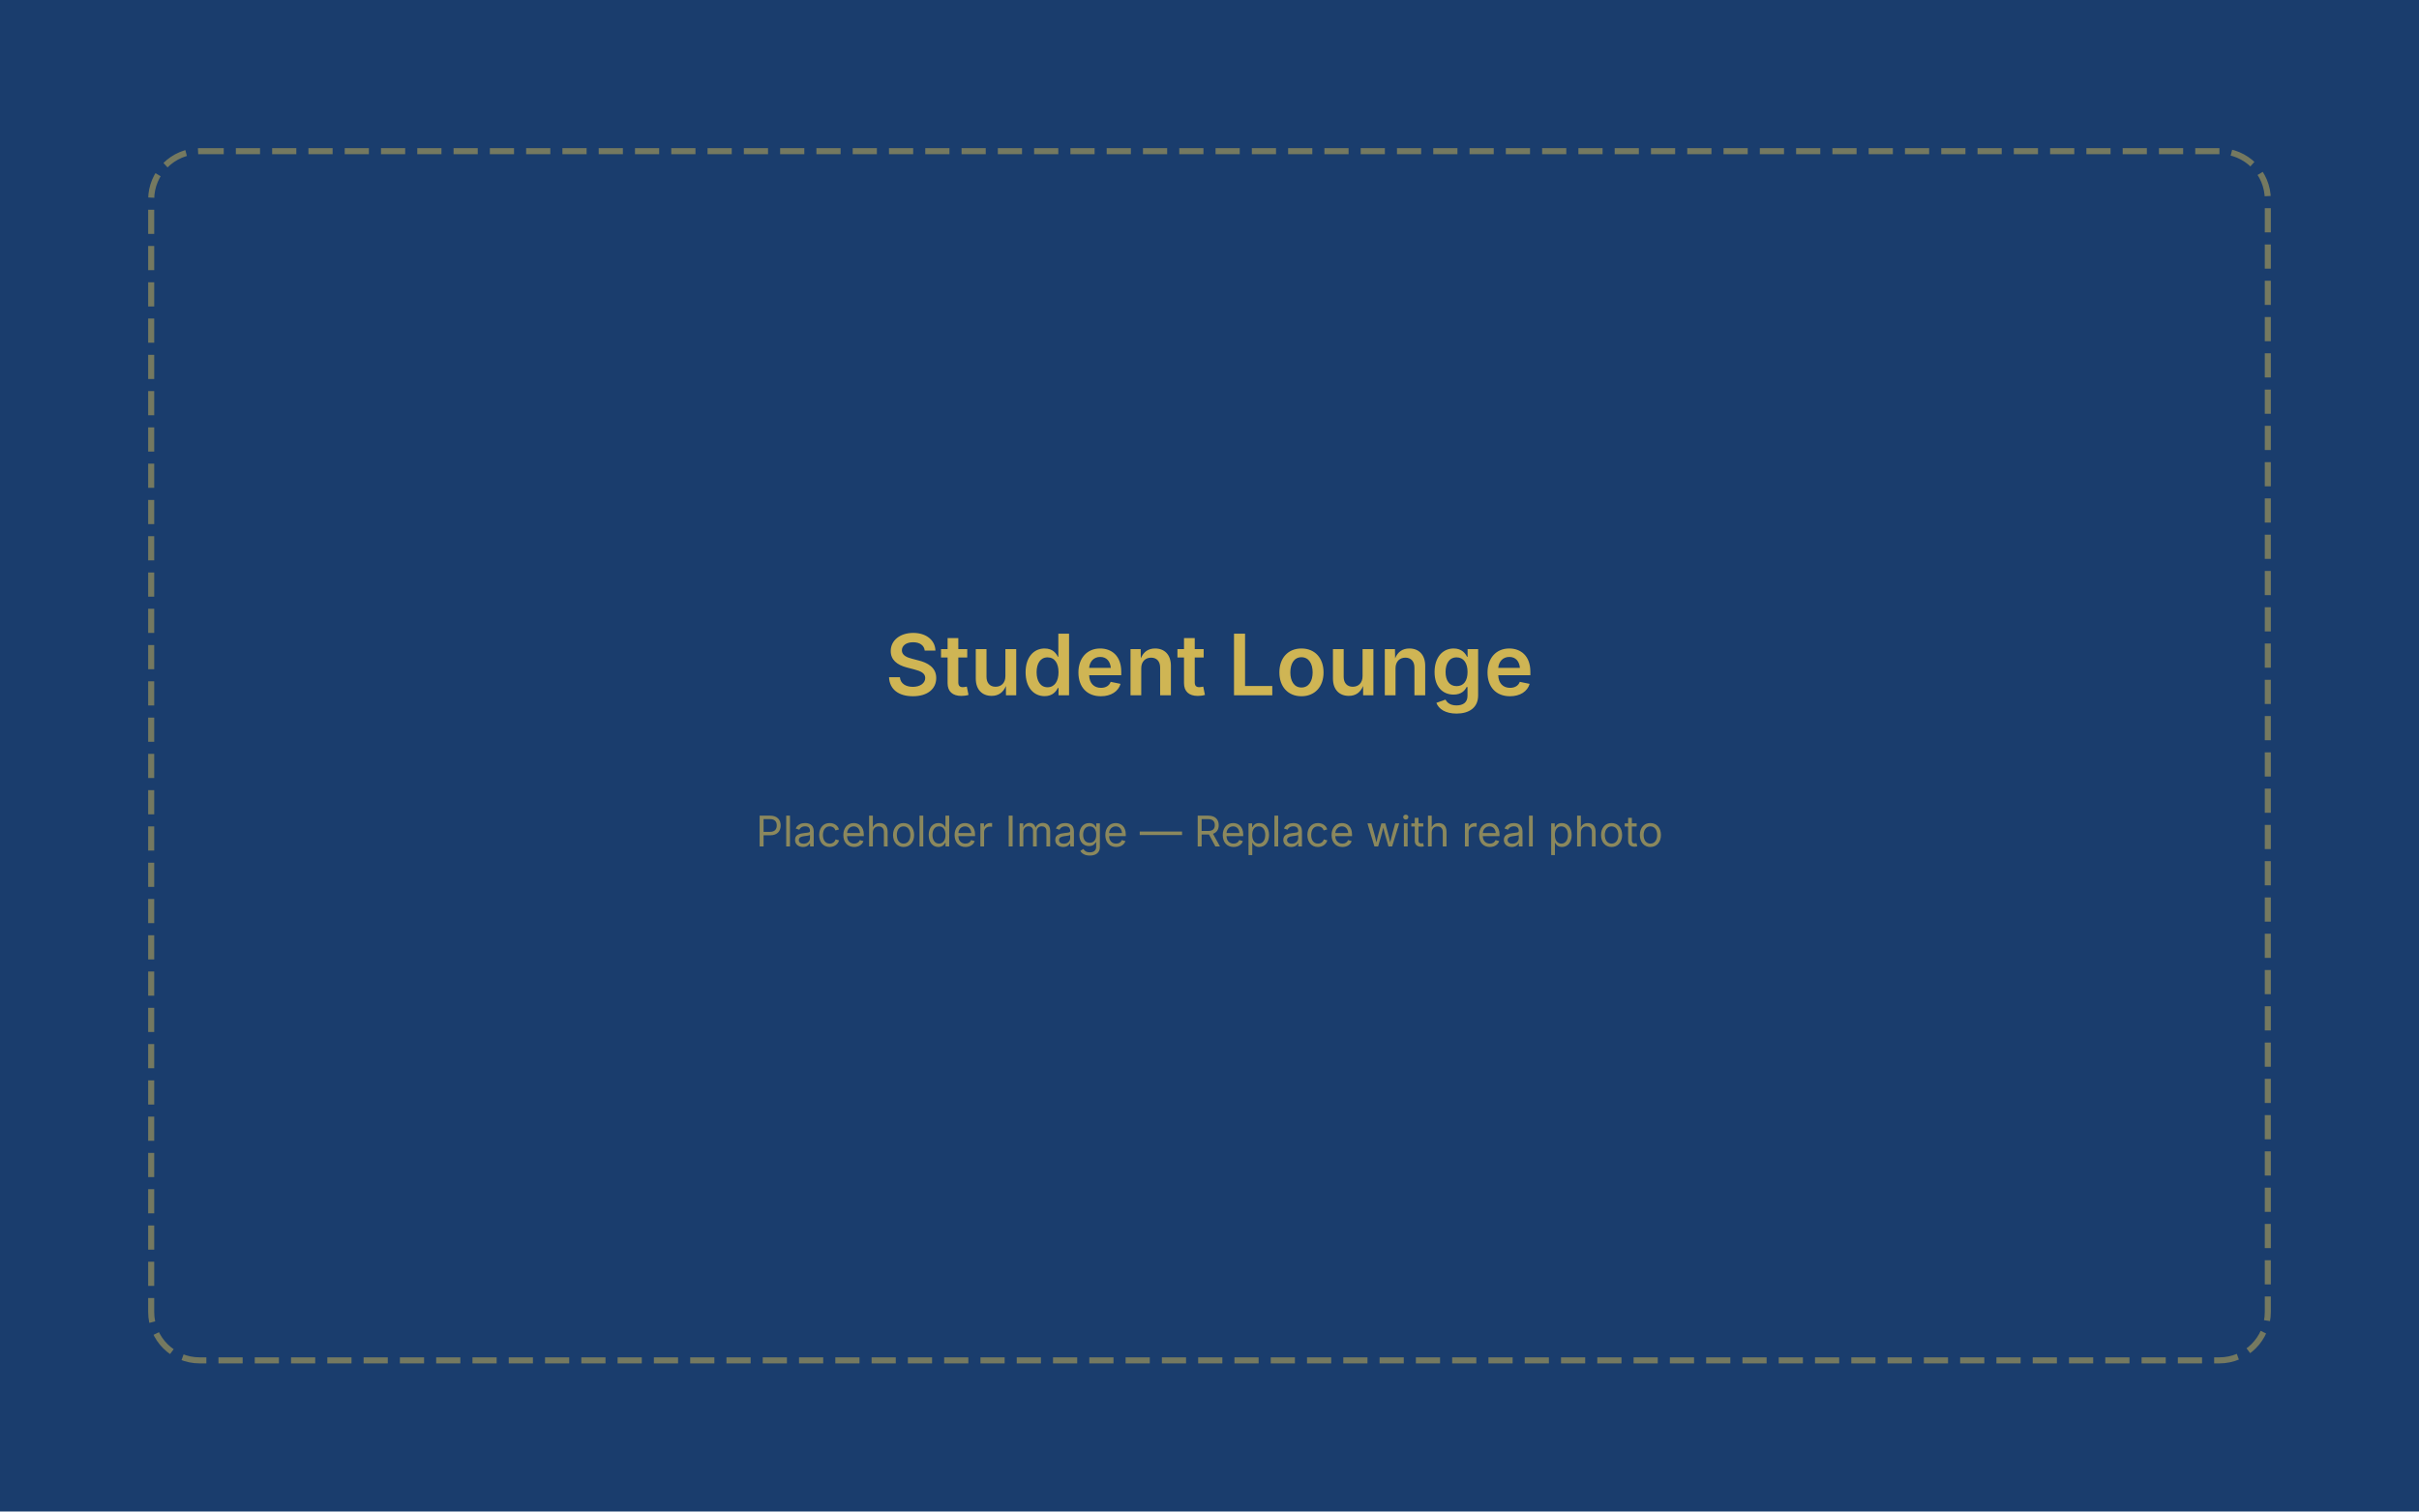
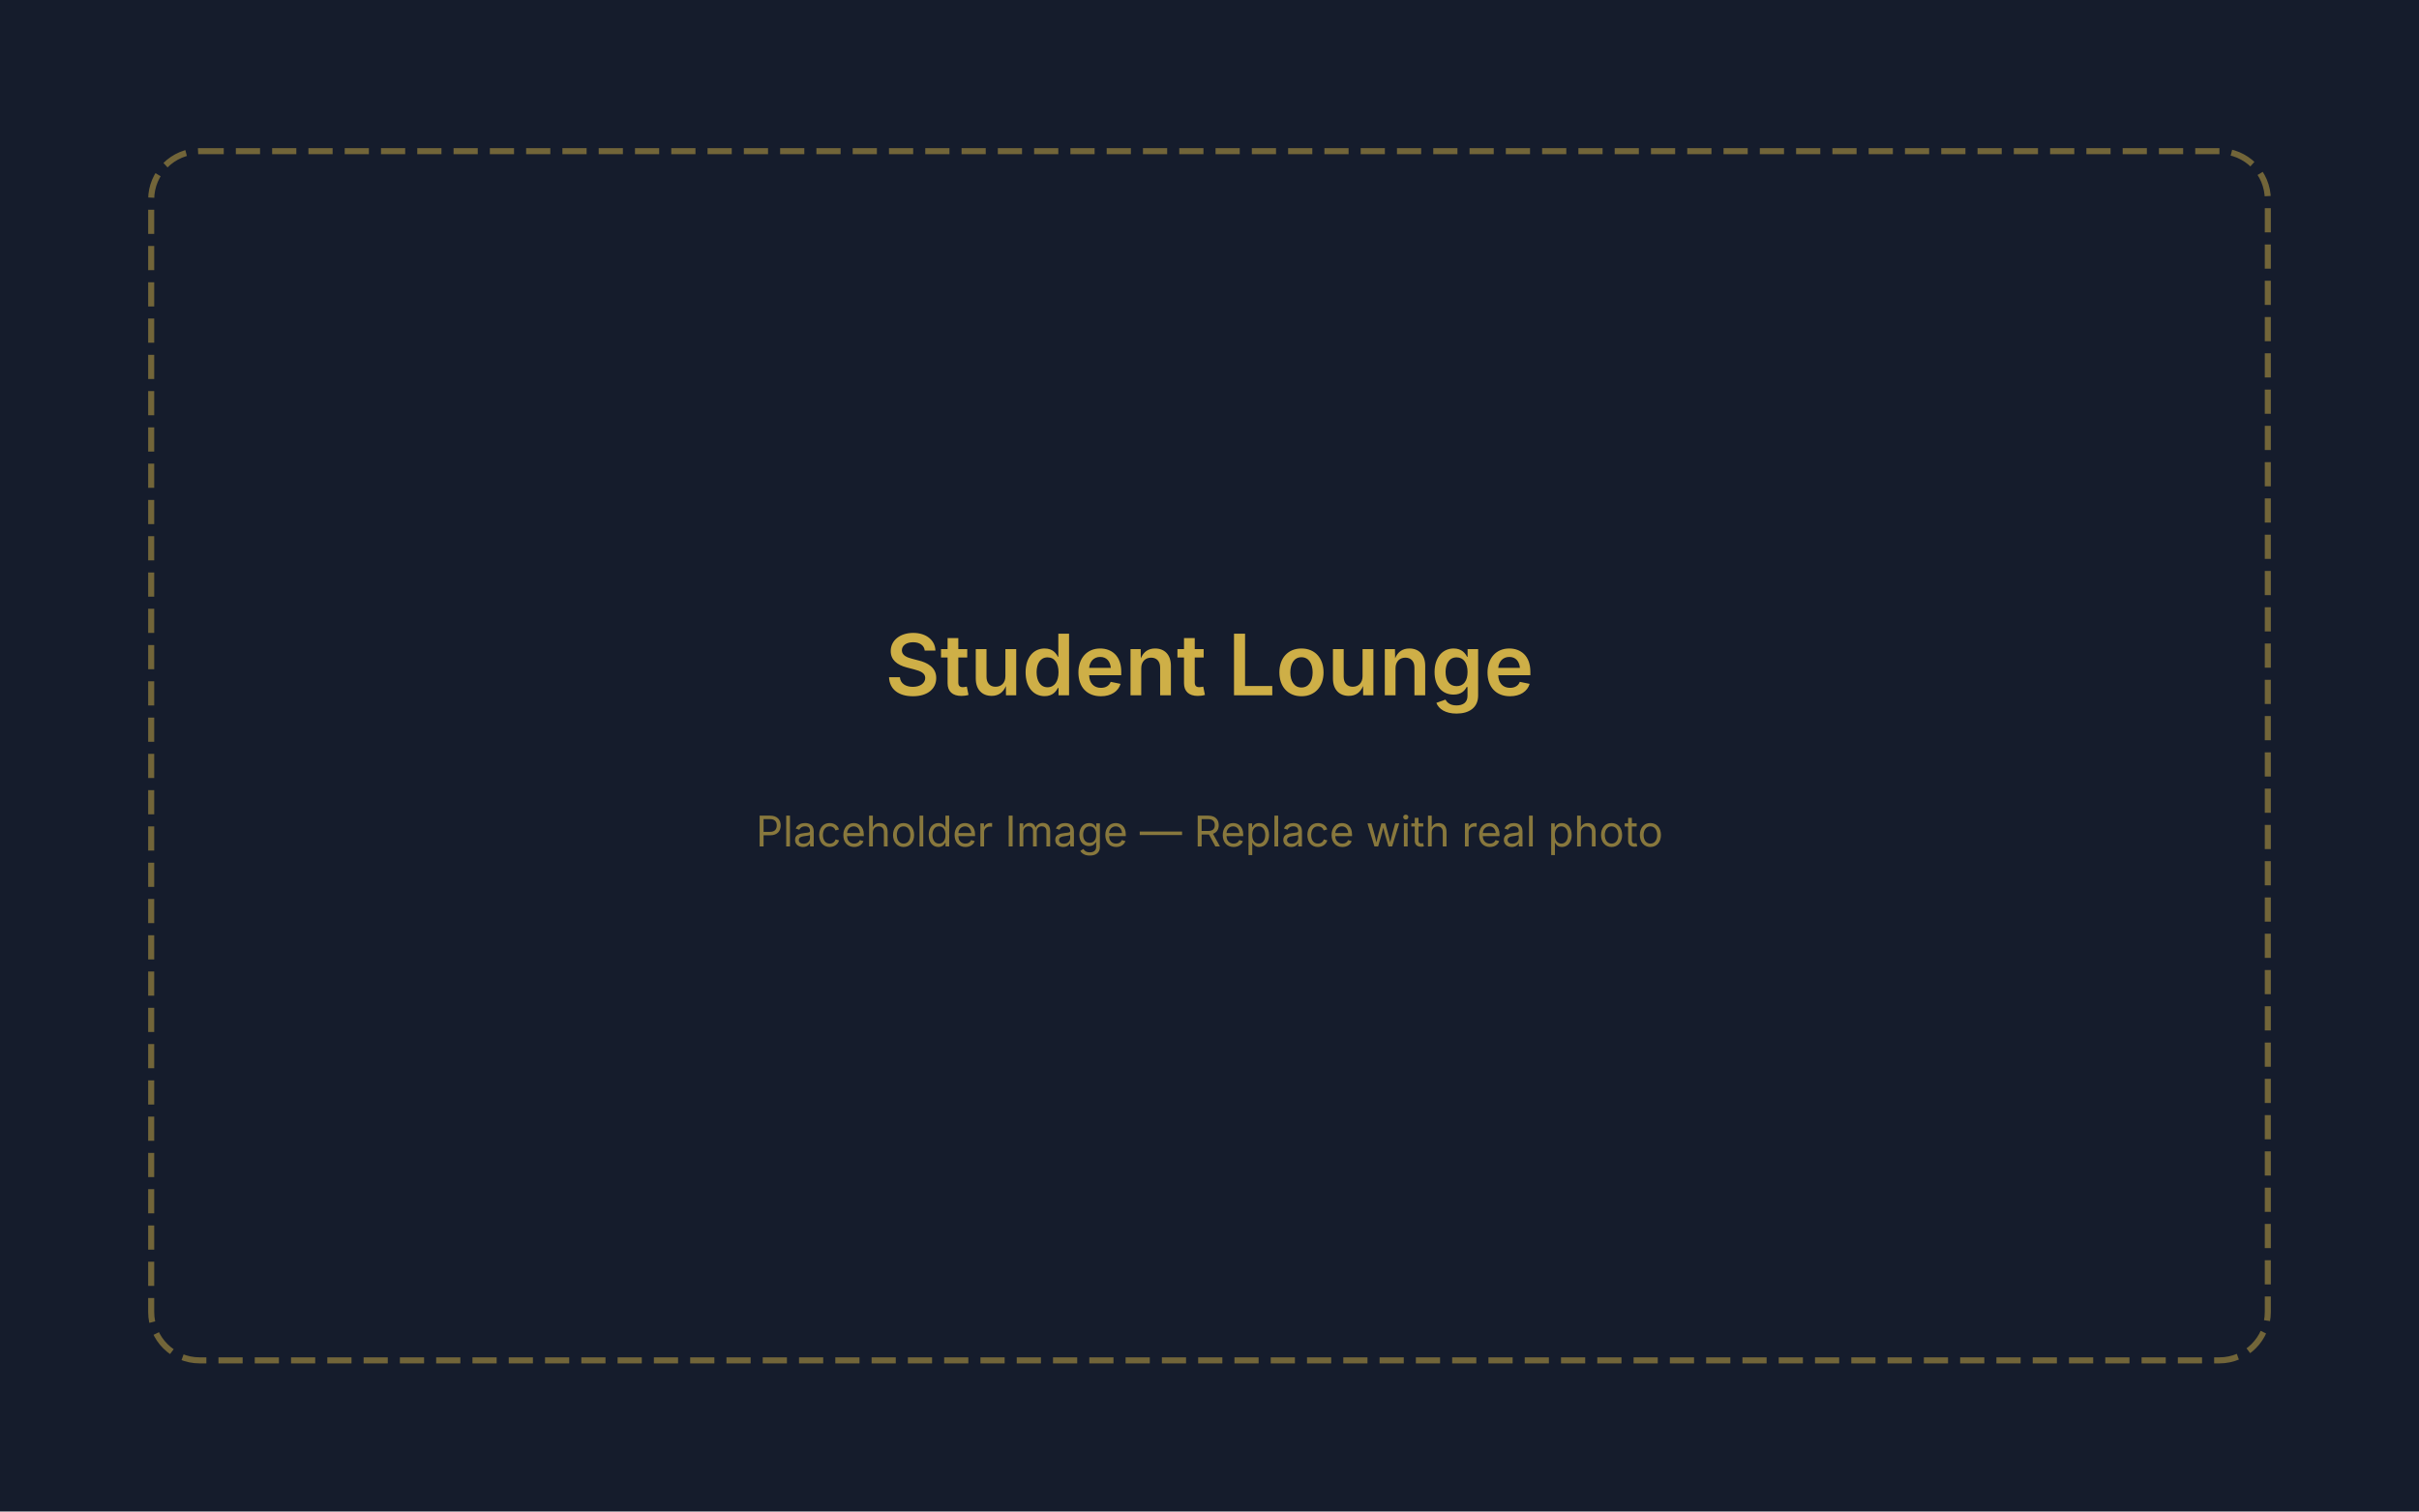
<svg xmlns="http://www.w3.org/2000/svg" width="800" height="500" viewBox="0 0 800 500">
-   <rect width="800" height="500" fill="#1A3D6D" />
+   <rect width="800" height="500" fill="#151C2C" />
  <rect x="50" y="50" width="700" height="400" rx="16" fill="none" stroke="#FCD34D" stroke-width="2" stroke-dasharray="8 4" opacity="0.4" />
  <text x="400" y="230" text-anchor="middle" fill="#FCD34D" font-family="Inter,sans-serif" font-size="28" font-weight="600" opacity="0.8">Student Lounge</text>
  <text x="400" y="280" text-anchor="middle" fill="#FCD34D" font-family="Inter,sans-serif" font-size="14" font-weight="400" opacity="0.5">Placeholder Image — Replace with real photo</text>
</svg>
